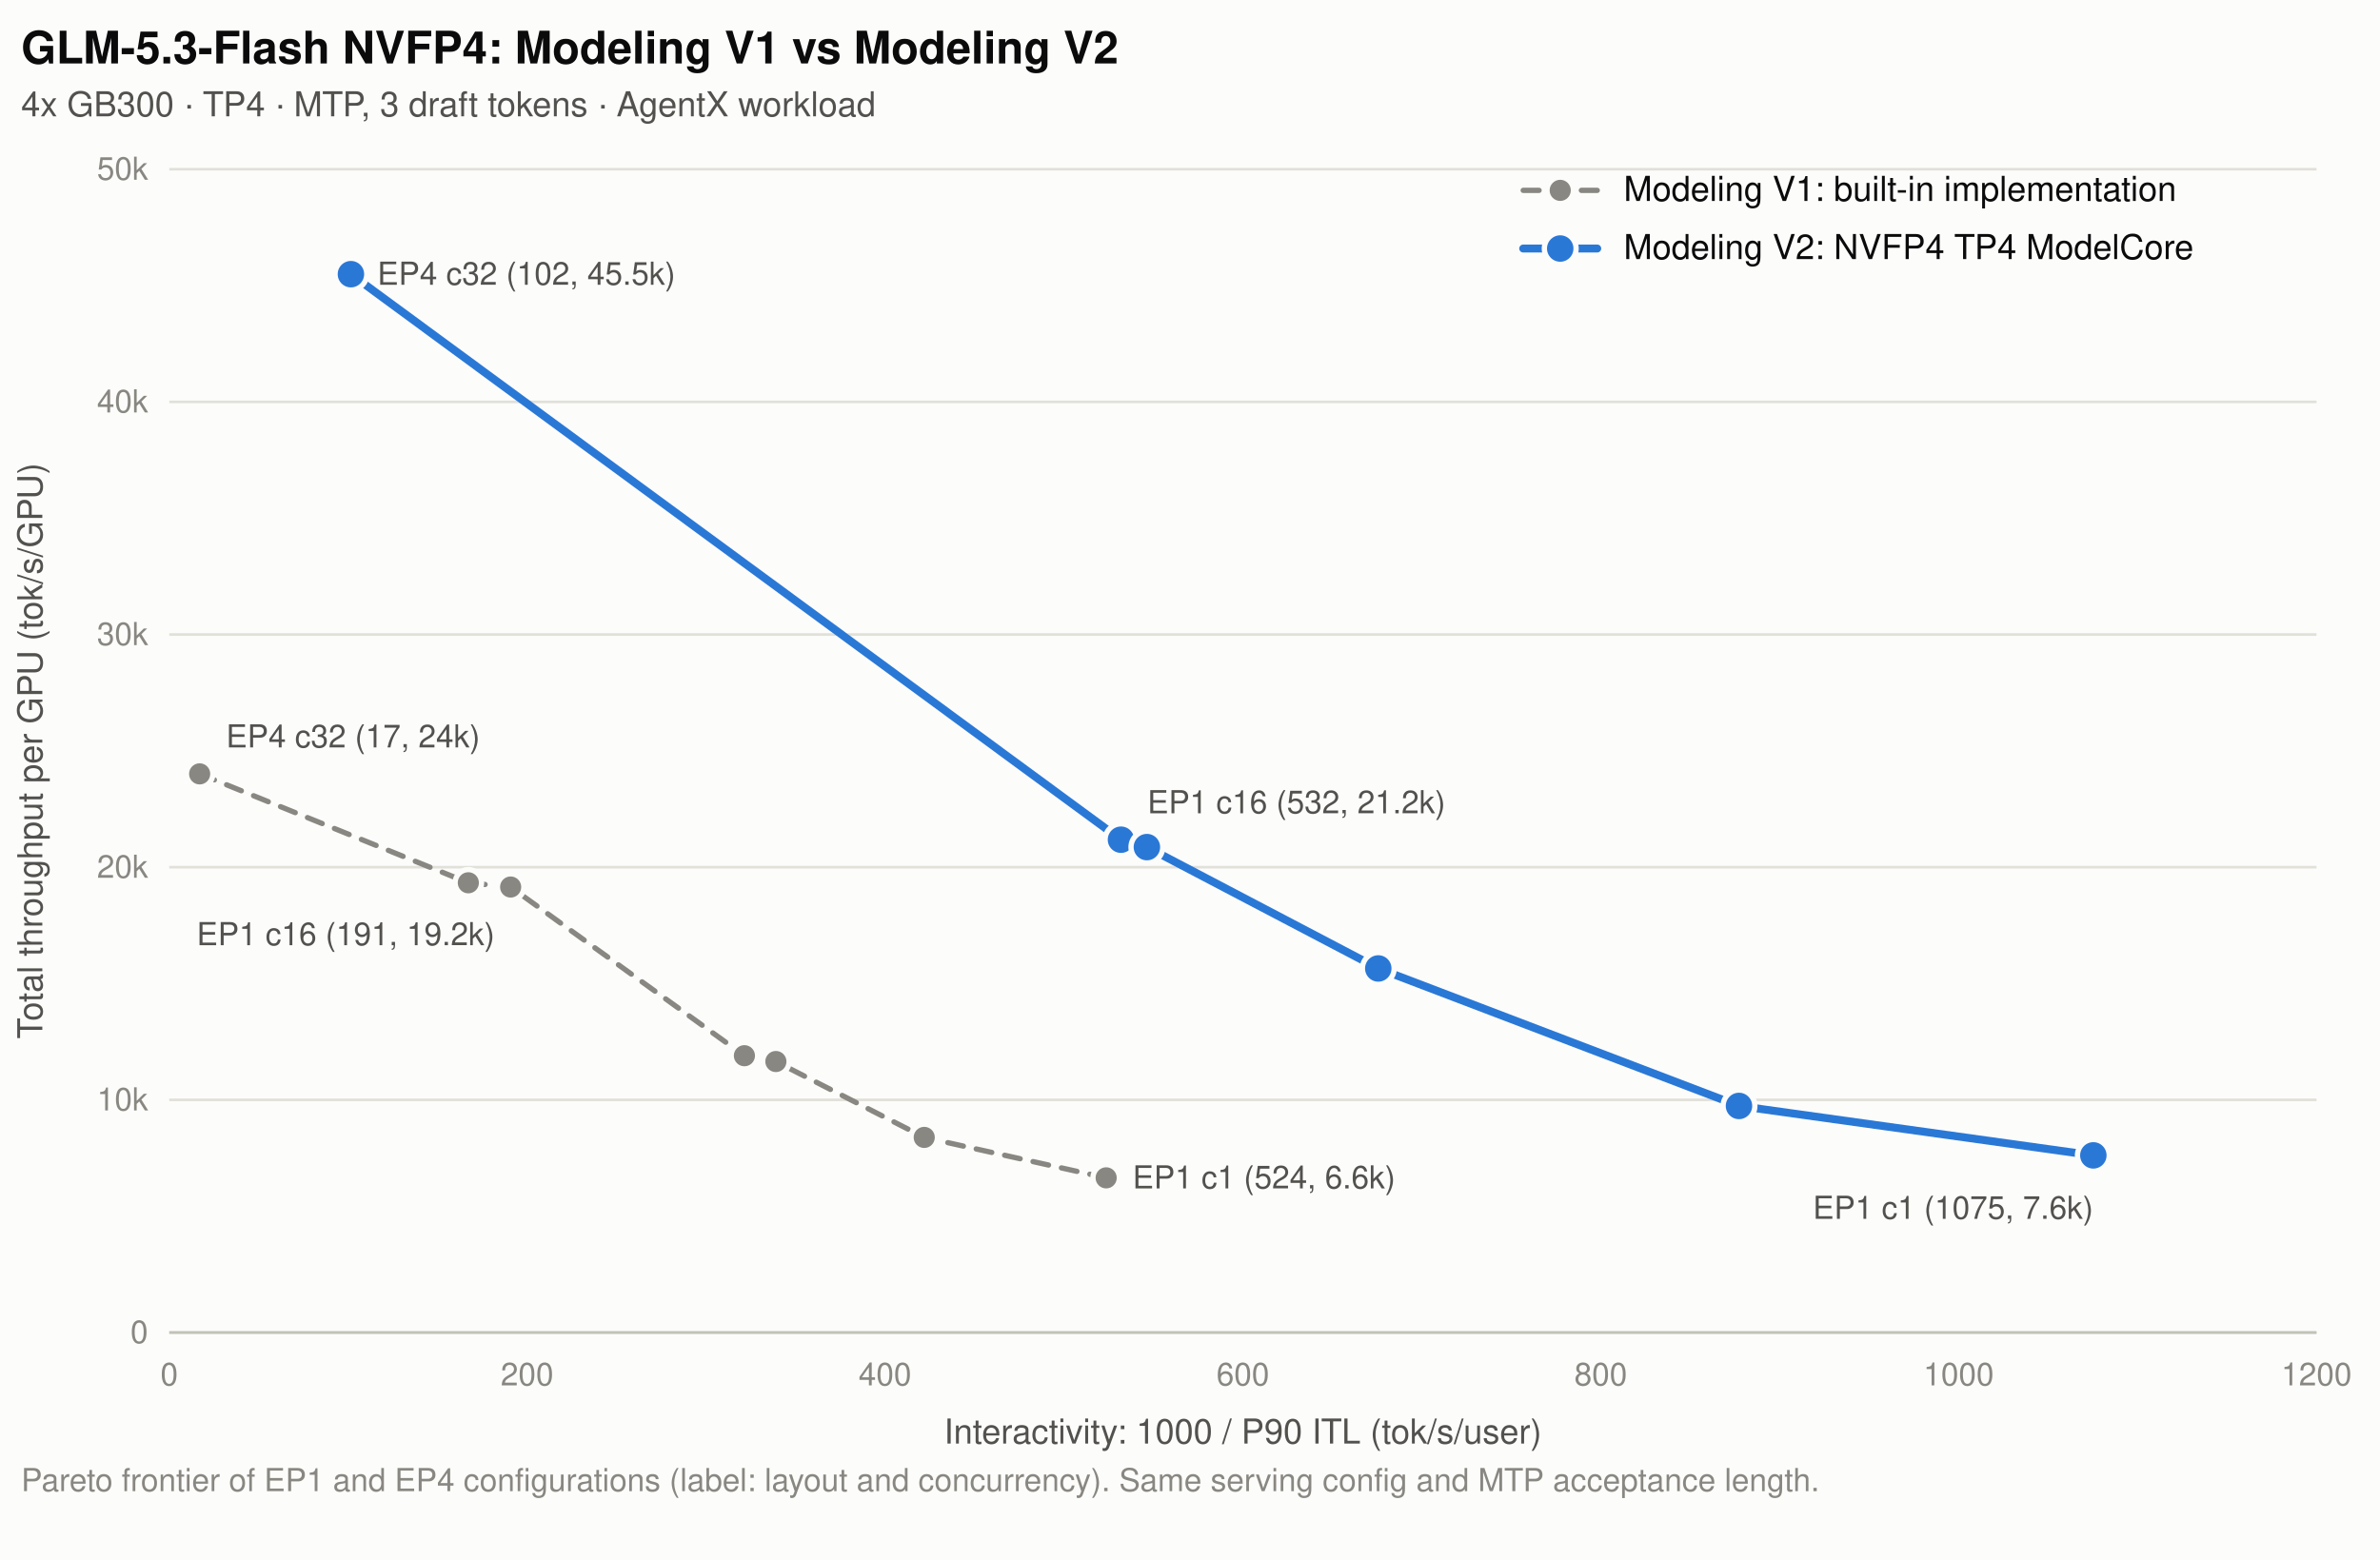
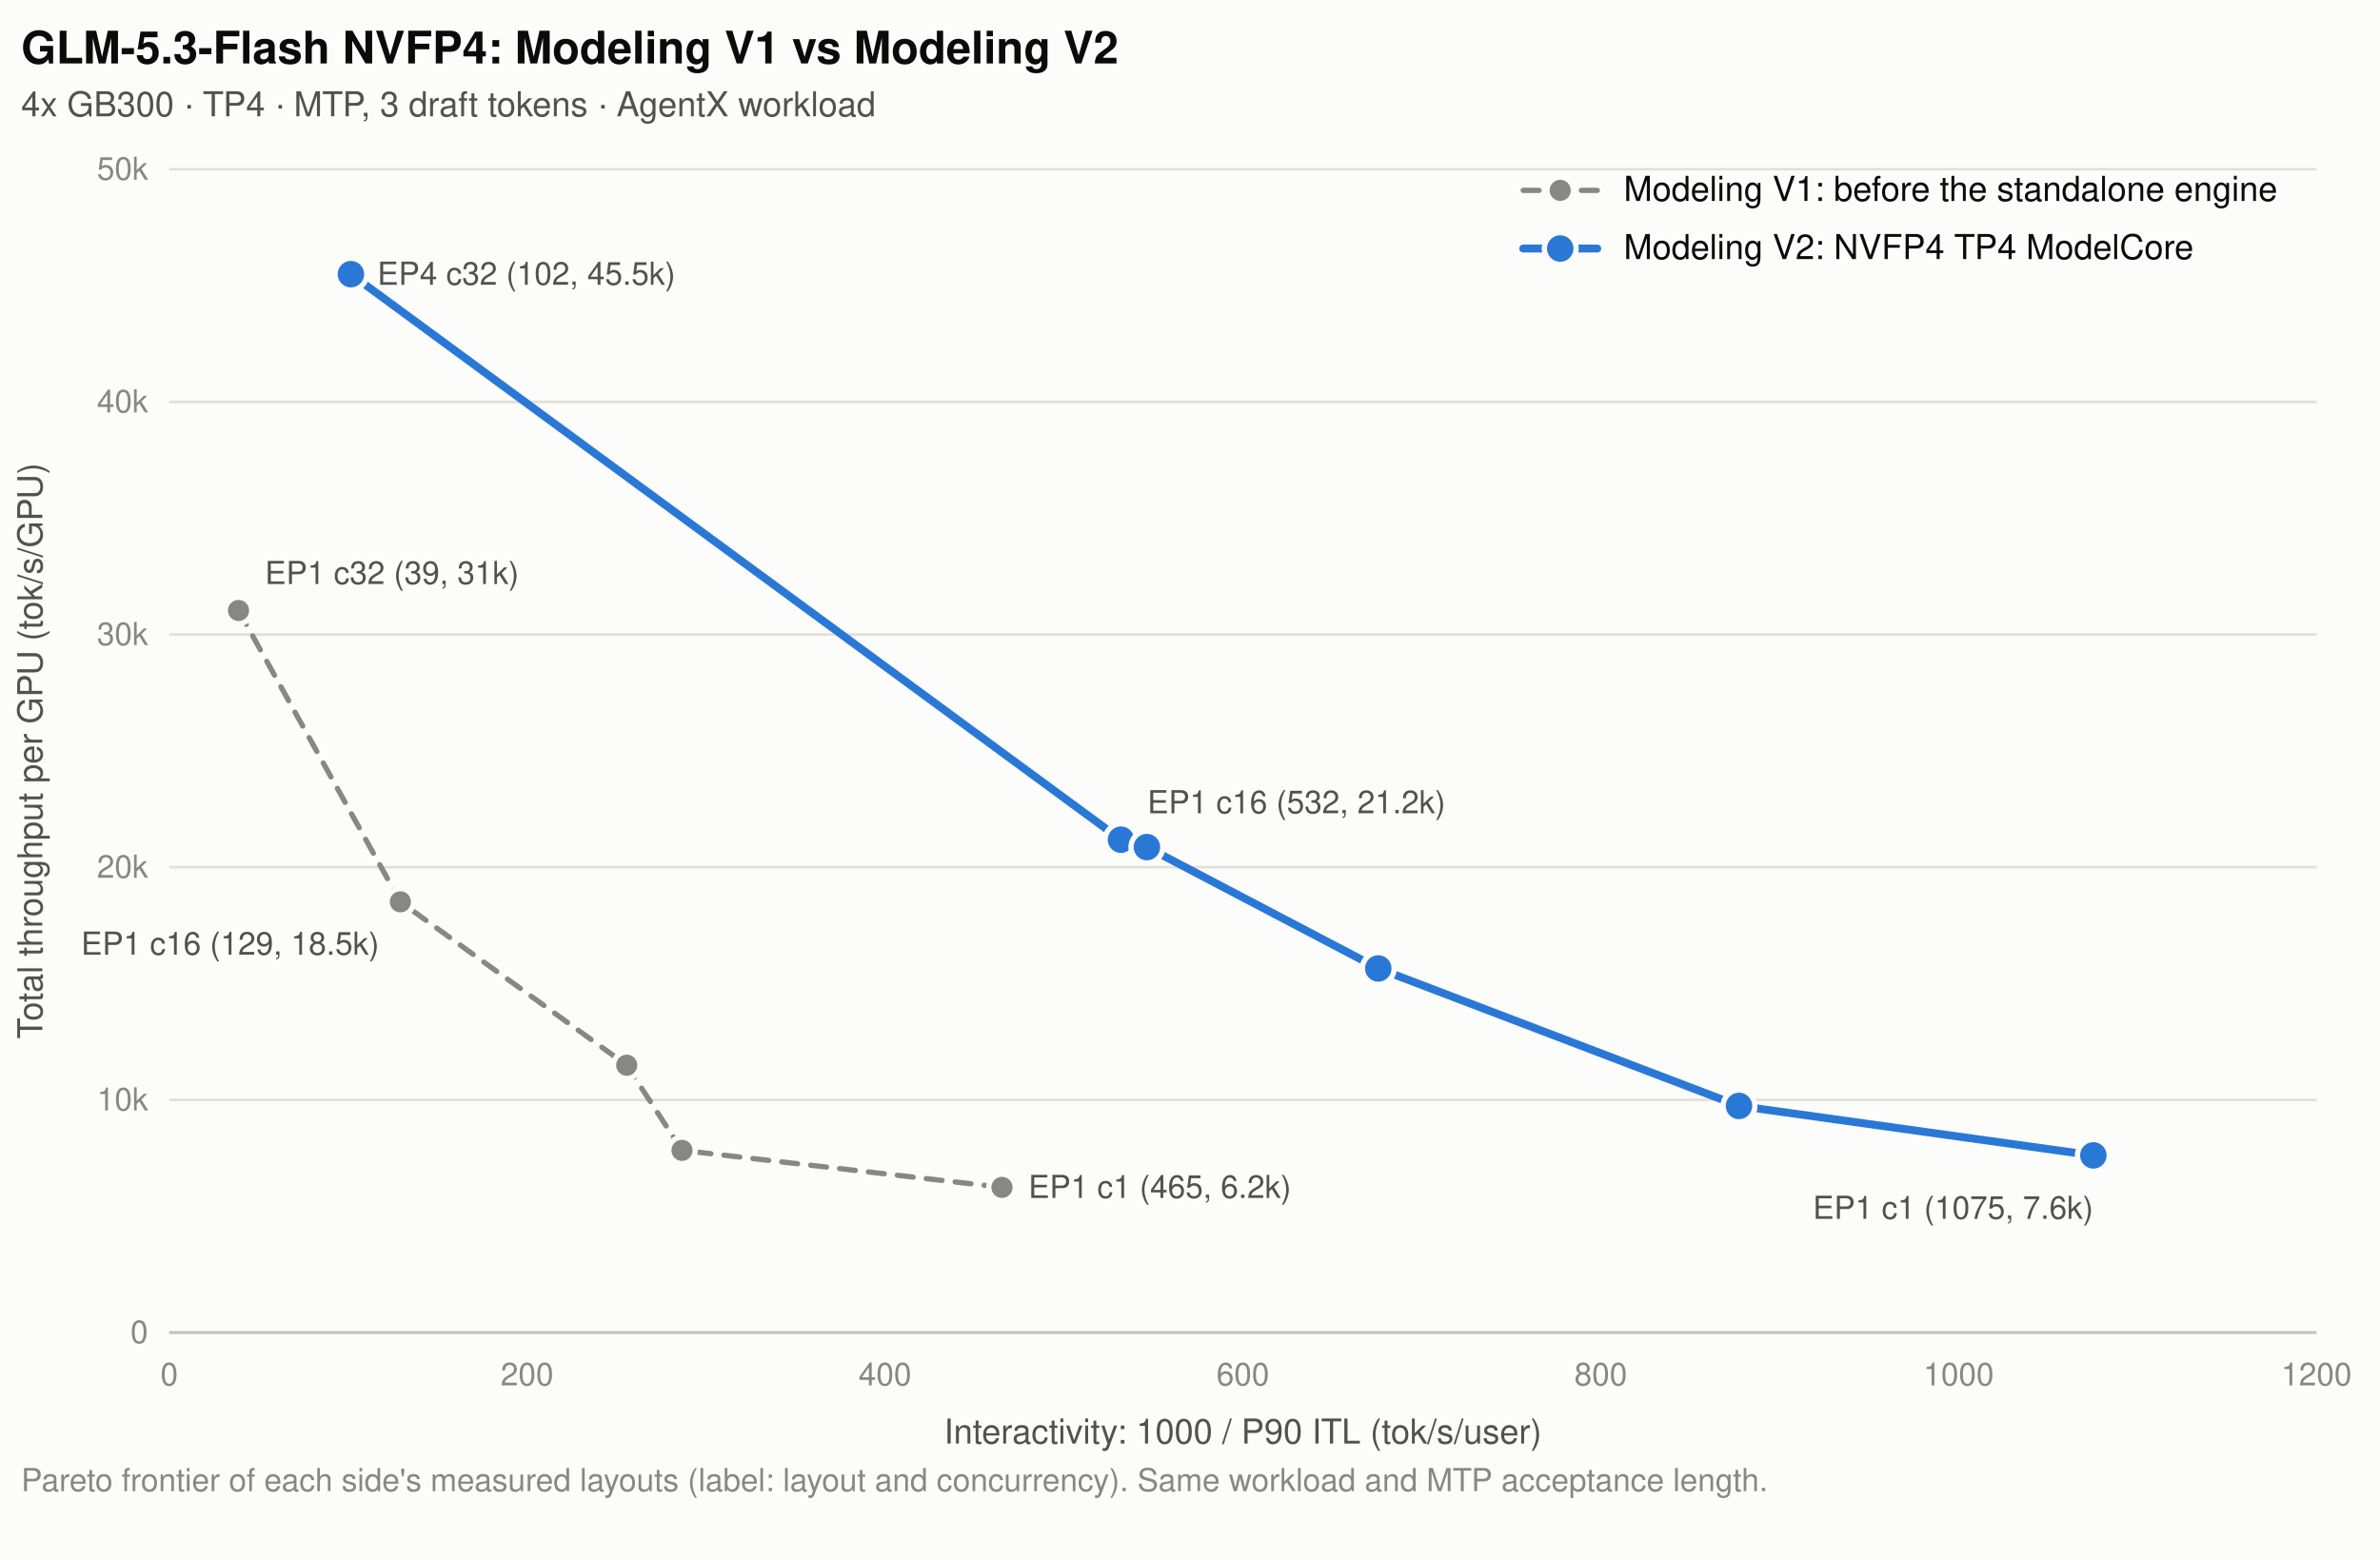
<svg xmlns="http://www.w3.org/2000/svg" width="900" height="590" viewBox="0 0 900 590" font-family="system-ui, -apple-system, &quot;Segoe UI&quot;, Helvetica, Arial, sans-serif">
  <rect width="900" height="590" fill="#fcfcfb" />
  <text x="8" y="24" font-size="17" font-weight="600" fill="#0b0b0b">GLM-5.3-Flash NVFP4: Modeling V1 vs Modeling V2</text>
  <text x="8" y="44" font-size="13" fill="#52514e">4x GB300 · TP4 · MTP, 3 draft tokens · AgentX workload</text>
  <line x1="64.0" x2="876.0" y1="504.0" y2="504.0" stroke="#e1e0d9" stroke-width="1" />
  <text x="56.0" y="508.0" font-size="12" fill="#898781" text-anchor="end">0</text>
  <line x1="64.0" x2="876.0" y1="416.0" y2="416.0" stroke="#e1e0d9" stroke-width="1" />
  <text x="56.0" y="420.0" font-size="12" fill="#898781" text-anchor="end">10k</text>
  <line x1="64.0" x2="876.0" y1="328.0" y2="328.0" stroke="#e1e0d9" stroke-width="1" />
  <text x="56.0" y="332.0" font-size="12" fill="#898781" text-anchor="end">20k</text>
  <line x1="64.0" x2="876.0" y1="240.0" y2="240.0" stroke="#e1e0d9" stroke-width="1" />
  <text x="56.0" y="244.0" font-size="12" fill="#898781" text-anchor="end">30k</text>
  <line x1="64.0" x2="876.0" y1="152.0" y2="152.0" stroke="#e1e0d9" stroke-width="1" />
  <text x="56.0" y="156.0" font-size="12" fill="#898781" text-anchor="end">40k</text>
  <line x1="64.0" x2="876.0" y1="64.0" y2="64.0" stroke="#e1e0d9" stroke-width="1" />
  <text x="56.0" y="68.0" font-size="12" fill="#898781" text-anchor="end">50k</text>
  <text x="64.0" y="524.0" font-size="12" fill="#898781" text-anchor="middle">0</text>
  <text x="199.333" y="524.0" font-size="12" fill="#898781" text-anchor="middle">200</text>
  <text x="334.667" y="524.0" font-size="12" fill="#898781" text-anchor="middle">400</text>
  <text x="470.0" y="524.0" font-size="12" fill="#898781" text-anchor="middle">600</text>
  <text x="605.333" y="524.0" font-size="12" fill="#898781" text-anchor="middle">800</text>
  <text x="740.667" y="524.0" font-size="12" fill="#898781" text-anchor="middle">1000</text>
  <text x="876.0" y="524.0" font-size="12" fill="#898781" text-anchor="middle">1200</text>
  <line x1="64.0" x2="876.0" y1="504.0" y2="504.0" stroke="#c3c2b7" stroke-width="1" />
  <text x="470.0" y="546.0" font-size="13" fill="#52514e" text-anchor="middle">Interactivity: 1000 / P90 ITL (tok/s/user)</text>
  <text transform="translate(16,284.0) rotate(-90)" font-size="13" fill="#52514e" text-anchor="middle">Total throughput per GPU (tok/s/GPU)</text>
-   <polyline points="75.5,292.7 177.1,333.9 193.1,335.5 281.5,399.3 293.4,401.5 349.5,430.2 418.3,445.5" fill="none" stroke="#898781" stroke-width="2" stroke-linejoin="round" stroke-linecap="round" stroke-dasharray="6 5" />
-   <circle cx="75.5" cy="292.7" r="5" fill="#898781" stroke="#fcfcfb" stroke-width="2" />
-   <text x="85.5" y="282.7" font-size="12" fill="#52514e" text-anchor="start">EP4 c32 (17, 24k)</text>
-   <circle cx="177.1" cy="333.9" r="5" fill="#898781" stroke="#fcfcfb" stroke-width="2" />
-   <circle cx="193.1" cy="335.5" r="5" fill="#898781" stroke="#fcfcfb" stroke-width="2" />
-   <text x="187.1" y="357.5" font-size="12" fill="#52514e" text-anchor="end">EP1 c16 (191, 19.2k)</text>
-   <circle cx="281.5" cy="399.3" r="5" fill="#898781" stroke="#fcfcfb" stroke-width="2" />
-   <circle cx="293.4" cy="401.5" r="5" fill="#898781" stroke="#fcfcfb" stroke-width="2" />
-   <circle cx="349.5" cy="430.2" r="5" fill="#898781" stroke="#fcfcfb" stroke-width="2" />
-   <circle cx="418.3" cy="445.5" r="5" fill="#898781" stroke="#fcfcfb" stroke-width="2" />
-   <text x="428.3" y="449.5" font-size="12" fill="#52514e" text-anchor="start">EP1 c1 (524, 6.6k)</text>
+   <polyline points="90.2,230.9 151.4,341.1 237.0,402.9 257.9,435.1 378.9,449.1" fill="none" stroke="#898781" stroke-width="2" stroke-linejoin="round" stroke-linecap="round" stroke-dasharray="6 5" />
+   <circle cx="90.2" cy="230.9" r="5" fill="#898781" stroke="#fcfcfb" stroke-width="2" />
+   <text x="100.2" y="220.9" font-size="12" fill="#52514e" text-anchor="start">EP1 c32 (39, 31k)</text>
+   <circle cx="151.4" cy="341.1" r="5" fill="#898781" stroke="#fcfcfb" stroke-width="2" />
+   <text x="143.4" y="361.1" font-size="12" fill="#52514e" text-anchor="end">EP1 c16 (129, 18.5k)</text>
+   <circle cx="237.0" cy="402.9" r="5" fill="#898781" stroke="#fcfcfb" stroke-width="2" />
+   <circle cx="257.9" cy="435.1" r="5" fill="#898781" stroke="#fcfcfb" stroke-width="2" />
+   <circle cx="378.9" cy="449.1" r="5" fill="#898781" stroke="#fcfcfb" stroke-width="2" />
+   <text x="388.9" y="453.1" font-size="12" fill="#52514e" text-anchor="start">EP1 c1 (465, 6.2k)</text>
  <polyline points="132.7,103.7 423.9,317.6 433.7,320.4 521.2,366.3 657.6,418.3 791.6,437.0" fill="none" stroke="#2a78d6" stroke-width="3" stroke-linejoin="round" stroke-linecap="round" />
  <circle cx="132.7" cy="103.7" r="6" fill="#2a78d6" stroke="#fcfcfb" stroke-width="2" />
  <text x="142.7" y="107.7" font-size="12" fill="#52514e" text-anchor="start">EP4 c32 (102, 45.5k)</text>
  <circle cx="423.9" cy="317.6" r="6" fill="#2a78d6" stroke="#fcfcfb" stroke-width="2" />
  <text x="433.9" y="307.6" font-size="12" fill="#52514e" text-anchor="start">EP1 c16 (532, 21.2k)</text>
  <circle cx="433.7" cy="320.4" r="6" fill="#2a78d6" stroke="#fcfcfb" stroke-width="2" />
  <circle cx="521.2" cy="366.3" r="6" fill="#2a78d6" stroke="#fcfcfb" stroke-width="2" />
  <circle cx="657.6" cy="418.3" r="6" fill="#2a78d6" stroke="#fcfcfb" stroke-width="2" />
  <circle cx="791.6" cy="437.0" r="6" fill="#2a78d6" stroke="#fcfcfb" stroke-width="2" />
  <text x="791.6" y="461.0" font-size="12" fill="#52514e" text-anchor="end">EP1 c1 (1075, 7.6k)</text>
  <line x1="576.0" x2="604.0" y1="72" y2="72" stroke="#898781" stroke-width="2" stroke-linecap="round" stroke-dasharray="6 5" />
  <circle cx="590.0" cy="72" r="5" fill="#898781" stroke="#fcfcfb" stroke-width="2" />
-   <text x="614.0" y="76" font-size="13" fill="#0b0b0b">Modeling V1: built-in implementation</text>
+   <text x="614.0" y="76" font-size="13" fill="#0b0b0b">Modeling V1: before the standalone engine</text>
  <line x1="576.0" x2="604.0" y1="94" y2="94" stroke="#2a78d6" stroke-width="3" stroke-linecap="round" />
  <circle cx="590.0" cy="94" r="6" fill="#2a78d6" stroke="#fcfcfb" stroke-width="2" />
  <text x="614.0" y="98" font-size="13" fill="#0b0b0b">Modeling V2: NVFP4 TP4 ModelCore</text>
-   <text x="8" y="564" font-size="12" fill="#898781">Pareto frontier of EP1 and EP4 configurations (label: layout and concurrency). Same serving config and MTP acceptance length.</text>
+   <text x="8" y="564" font-size="12" fill="#898781">Pareto frontier of each side's measured layouts (label: layout and concurrency). Same workload and MTP acceptance length.</text>
</svg>
